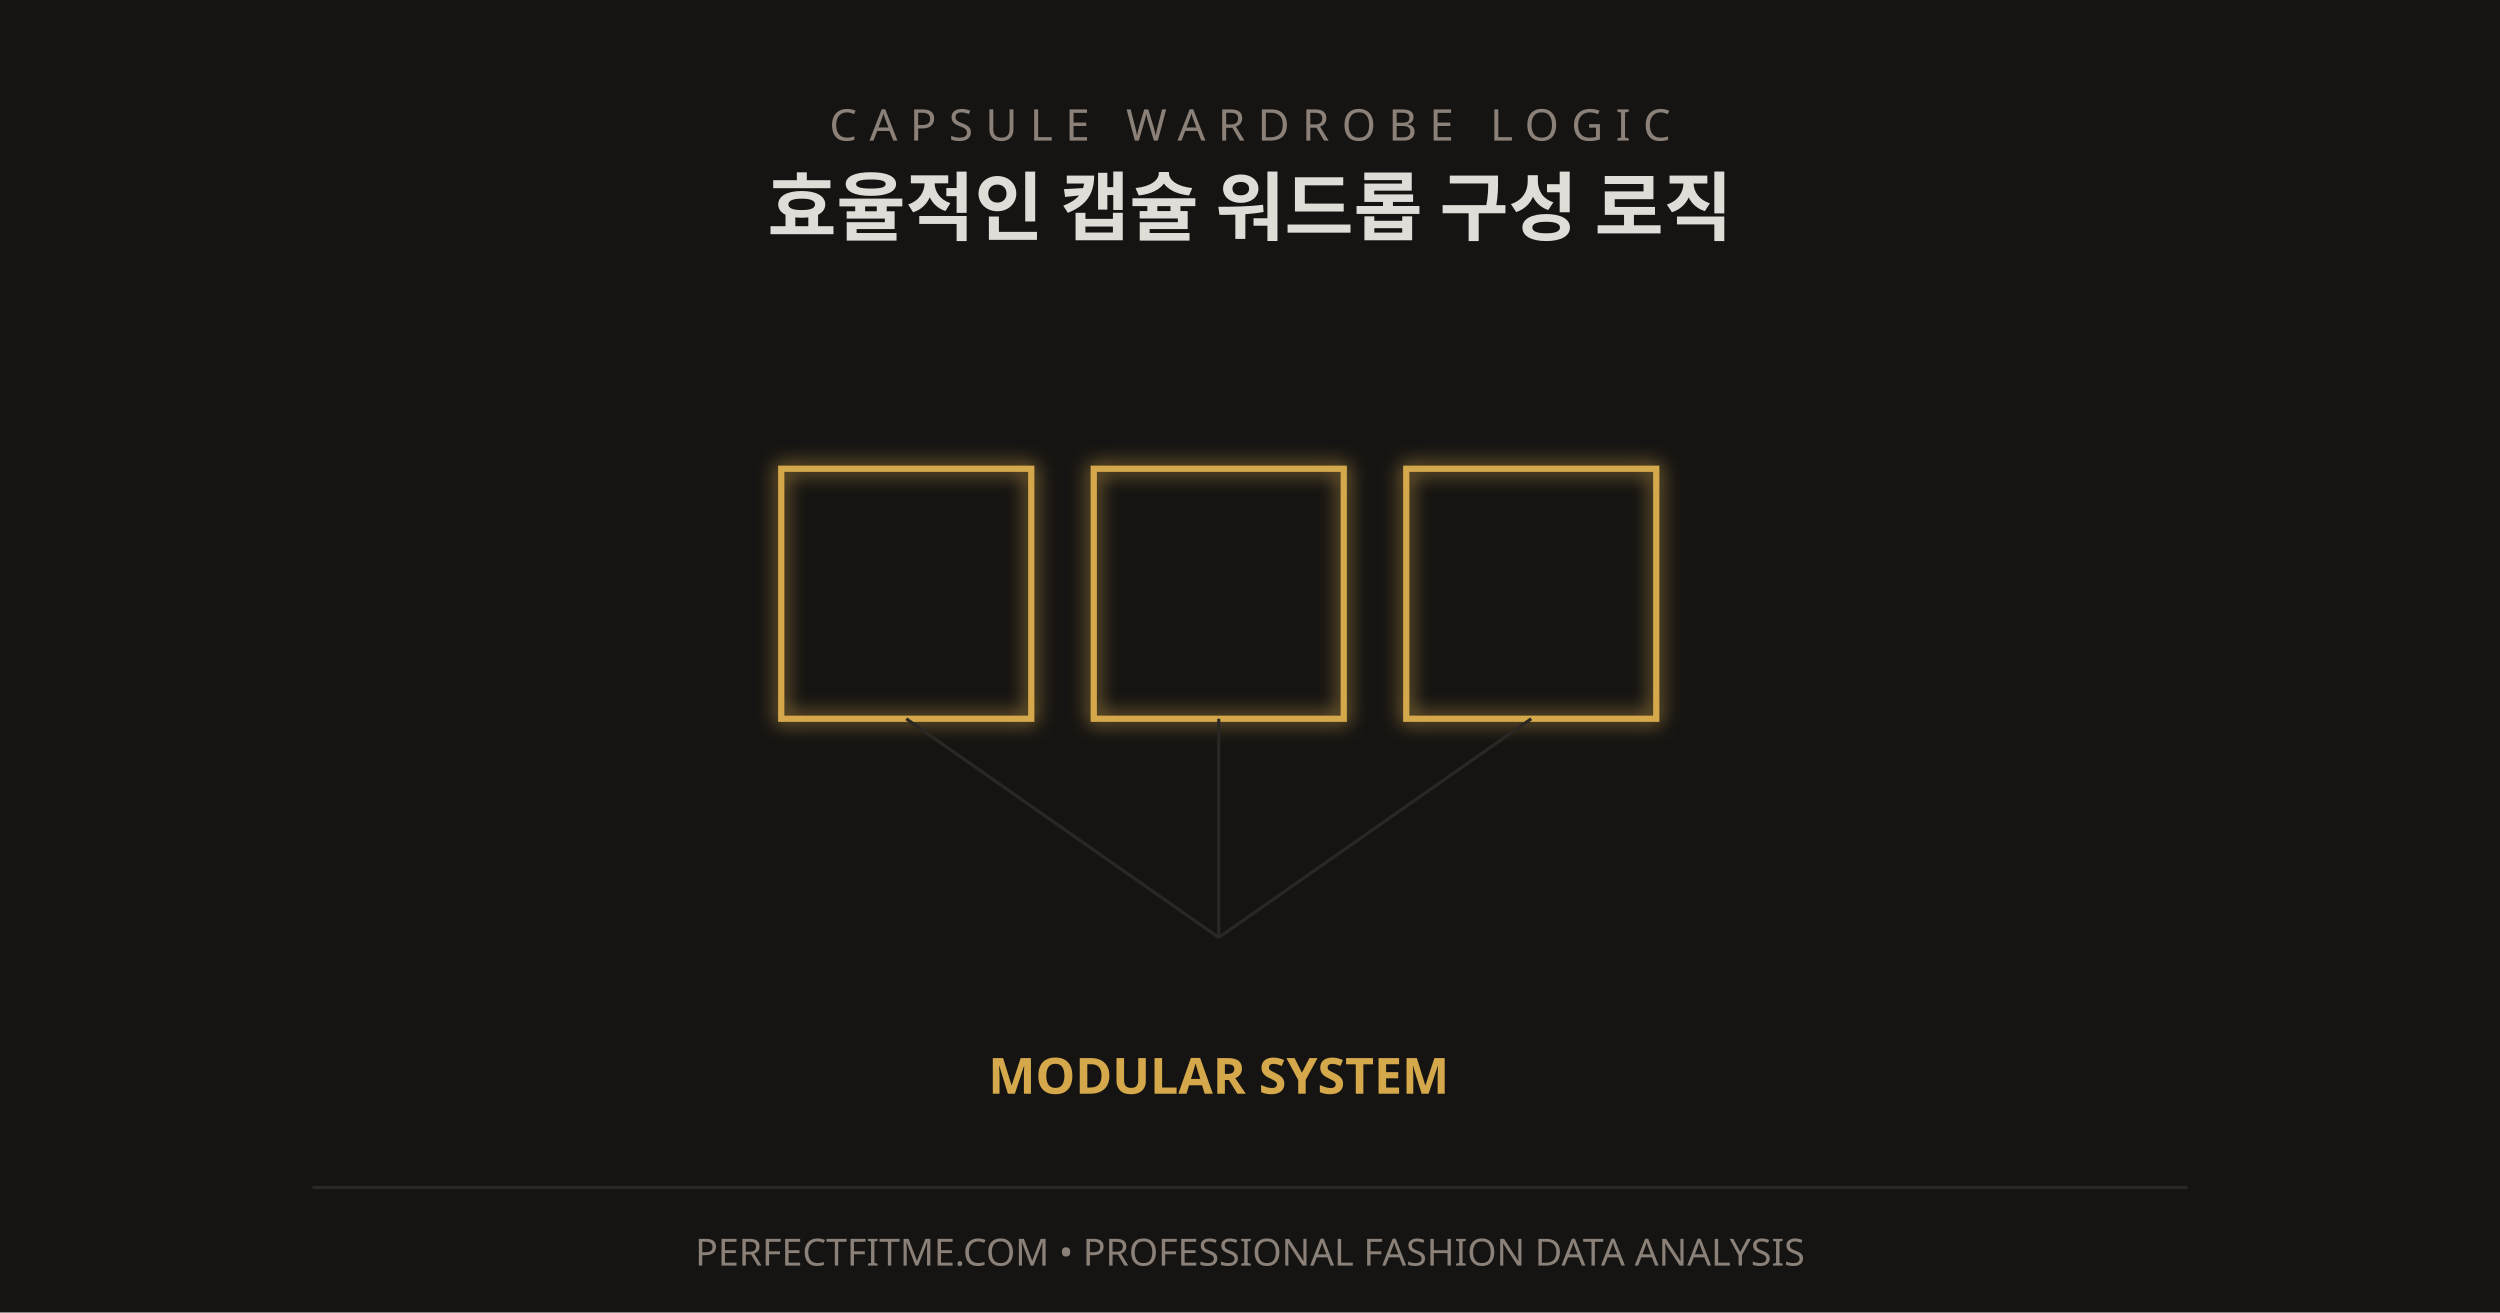
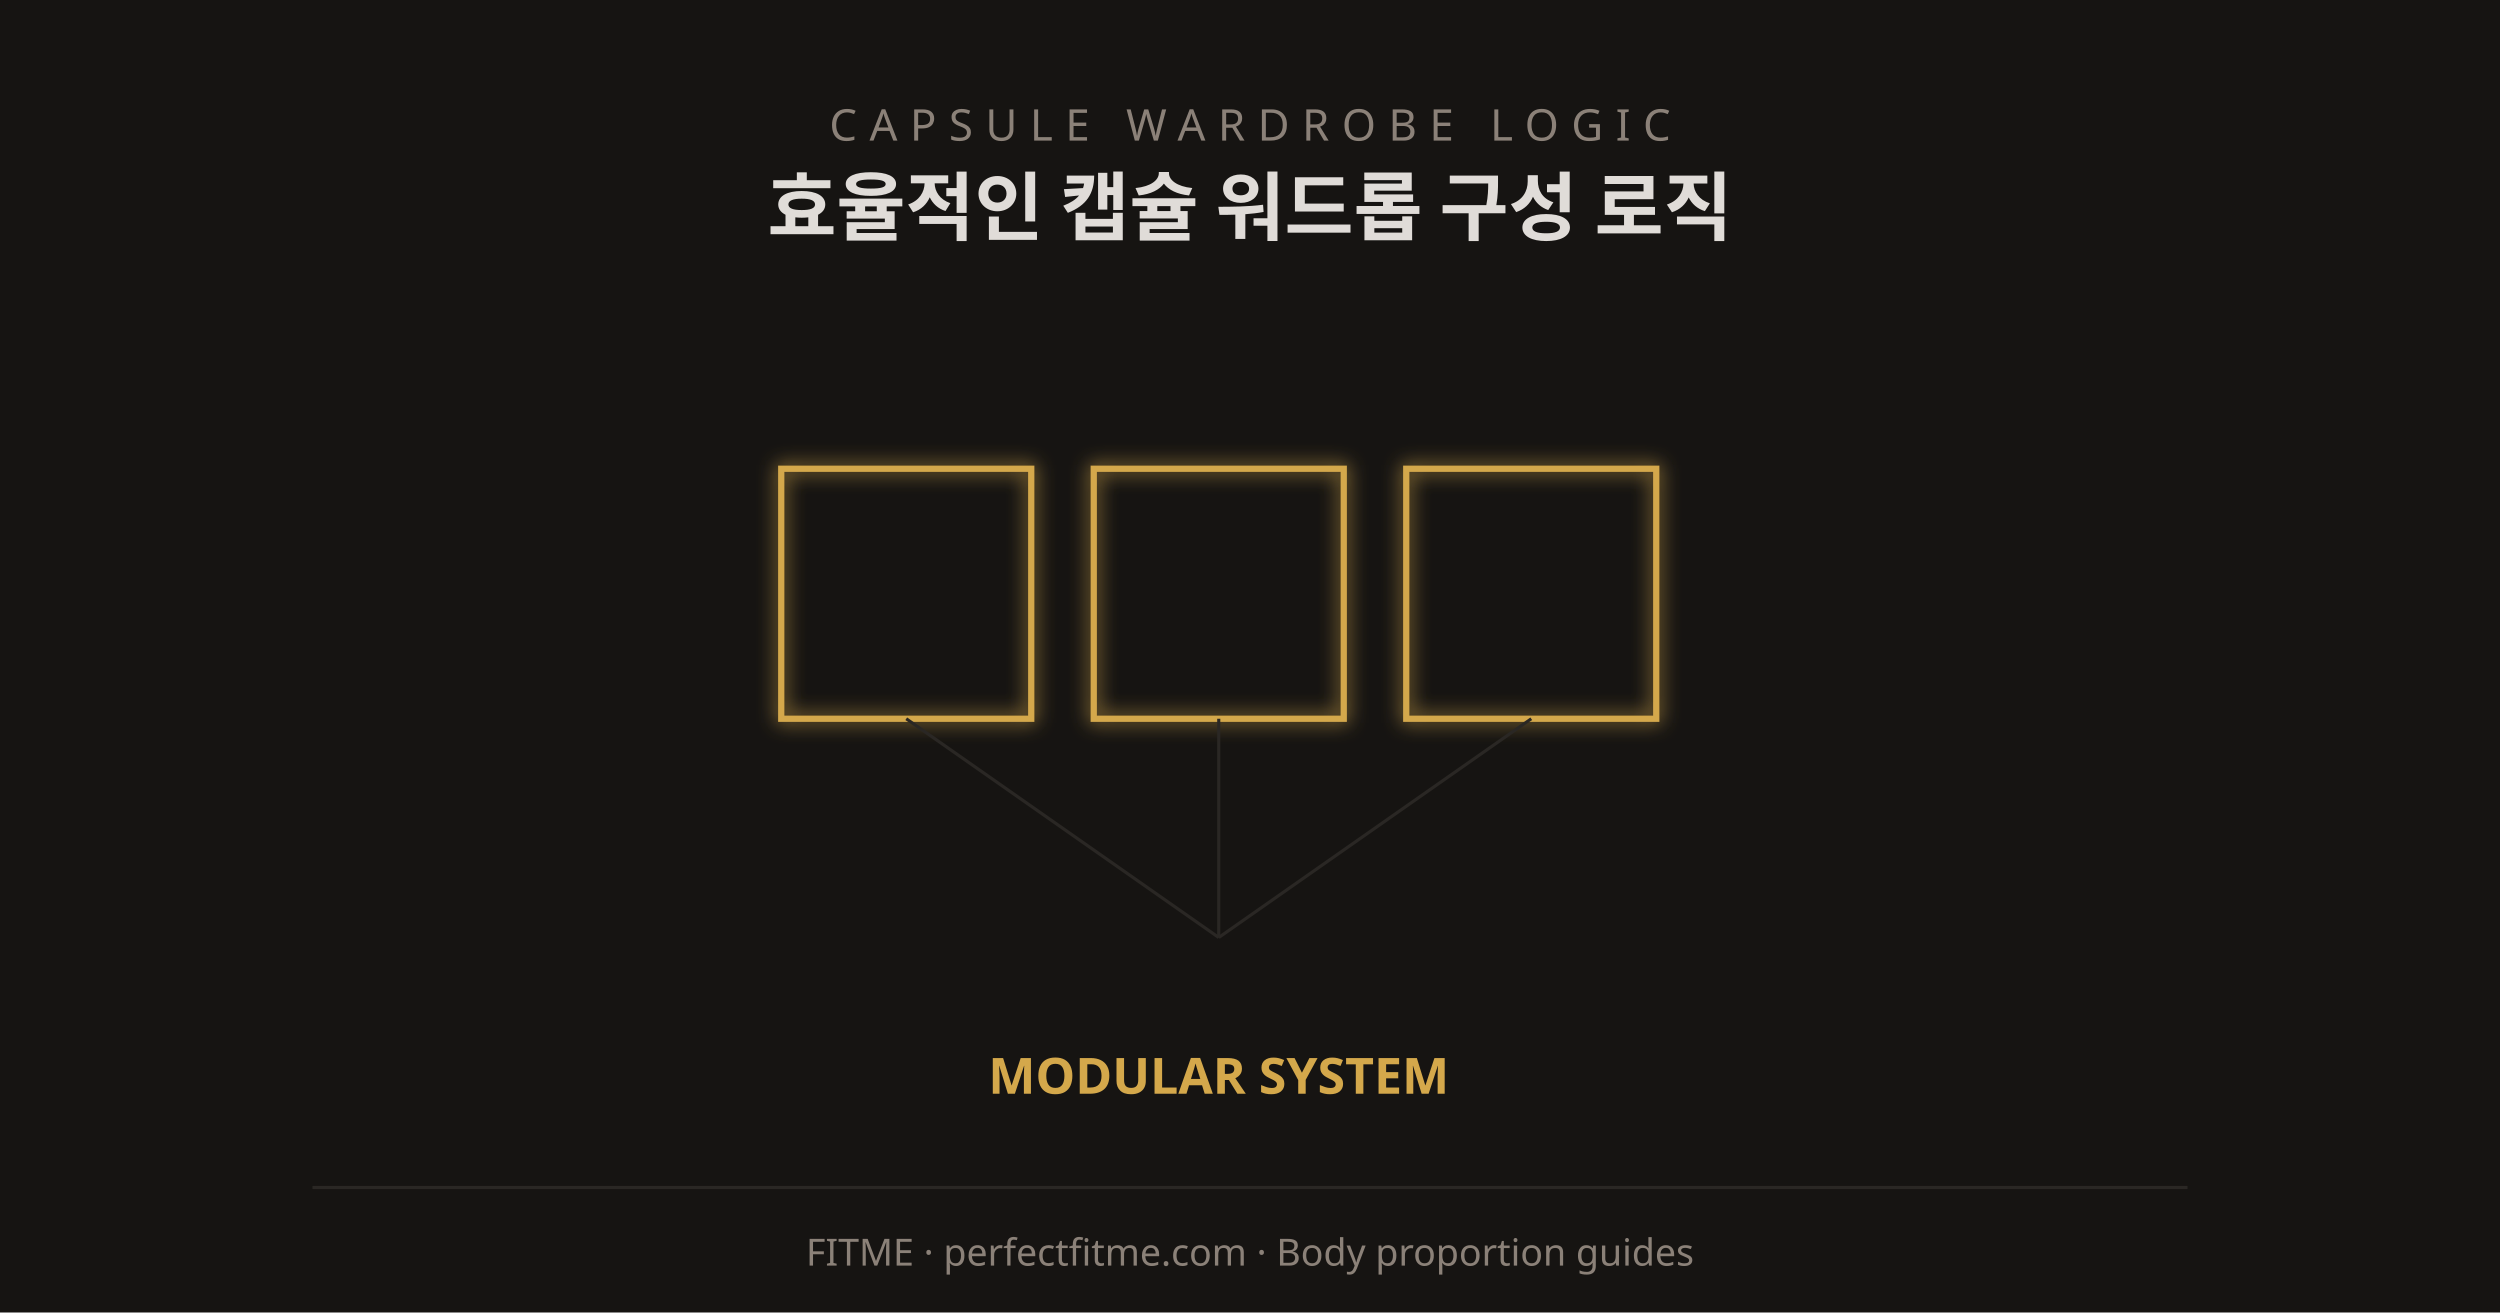
<svg xmlns="http://www.w3.org/2000/svg" viewBox="0 0 800 420" width="800" height="420">
  <defs>
    <filter id="glow" x="-20%" y="-20%" width="140%" height="140%">
      <feGaussianBlur stdDeviation="3" result="blur" />
      <feComposite in="SourceGraphic" in2="blur" operator="over" />
    </filter>
    <linearGradient id="accentGradient" x1="0%" y1="0%" x2="100%" y2="100%">
      <stop offset="0%" style="stop-color:#d4a84b;stop-opacity:1" />
      <stop offset="100%" style="stop-color:#b08d3d;stop-opacity:1" />
    </linearGradient>
    <style>
      .title { font-family: 'DM Sans', sans-serif; font-size: 24px; font-weight: 700; fill: #e0dcd8; }
      .subtitle { font-family: 'DM Sans', sans-serif; font-size: 14px; fill: #8b8178; letter-spacing: 4px; }
      .label { font-family: 'DM Sans', sans-serif; font-size: 12px; fill: #8b8178; }
      .accent-text { font-family: 'DM Sans', sans-serif; font-size: 16px; font-weight: 700; fill: #d4a84b; }
      .line { stroke: #2a2724; stroke-width: 1; }
      .accent-line { stroke: #d4a84b; stroke-width: 2; fill: none; filter: url(#glow); }
      .dashed { stroke-dasharray: 4, 3; }
    </style>
  </defs>
  <rect width="800" height="420" fill="#161412" />
  <text x="400" y="45" text-anchor="middle" class="subtitle">CAPSULE WARDROBE LOGIC</text>
  <text x="400" y="75" text-anchor="middle" class="title">효율적인 캡슐 워드롭 구성 로직</text>
  <g transform="translate(250,150)">
    <rect x="0" y="0" width="80" height="80" class="accent-line" />
    <rect x="100" y="0" width="80" height="80" class="accent-line" />
    <rect x="200" y="0" width="80" height="80" class="accent-line" />
    <line x1="40" y1="80" x2="140" y2="150" class="line" />
    <line x1="140" y1="80" x2="140" y2="150" class="line" />
    <line x1="240" y1="80" x2="140" y2="150" class="line" />
    <text x="140" y="200" text-anchor="middle" class="accent-text">MODULAR SYSTEM</text>
  </g>
  <line x1="100" y1="380" x2="700" y2="380" class="line" />
-   <text x="400" y="405" text-anchor="middle" class="label">PERFECTFITME.COM • PROFESSIONAL FASHION DATA ANALYSIS</text>
+   <text x="400" y="405" text-anchor="middle" class="label">FITME · perfectfitme.com · Body proportion guides</text>
</svg>
